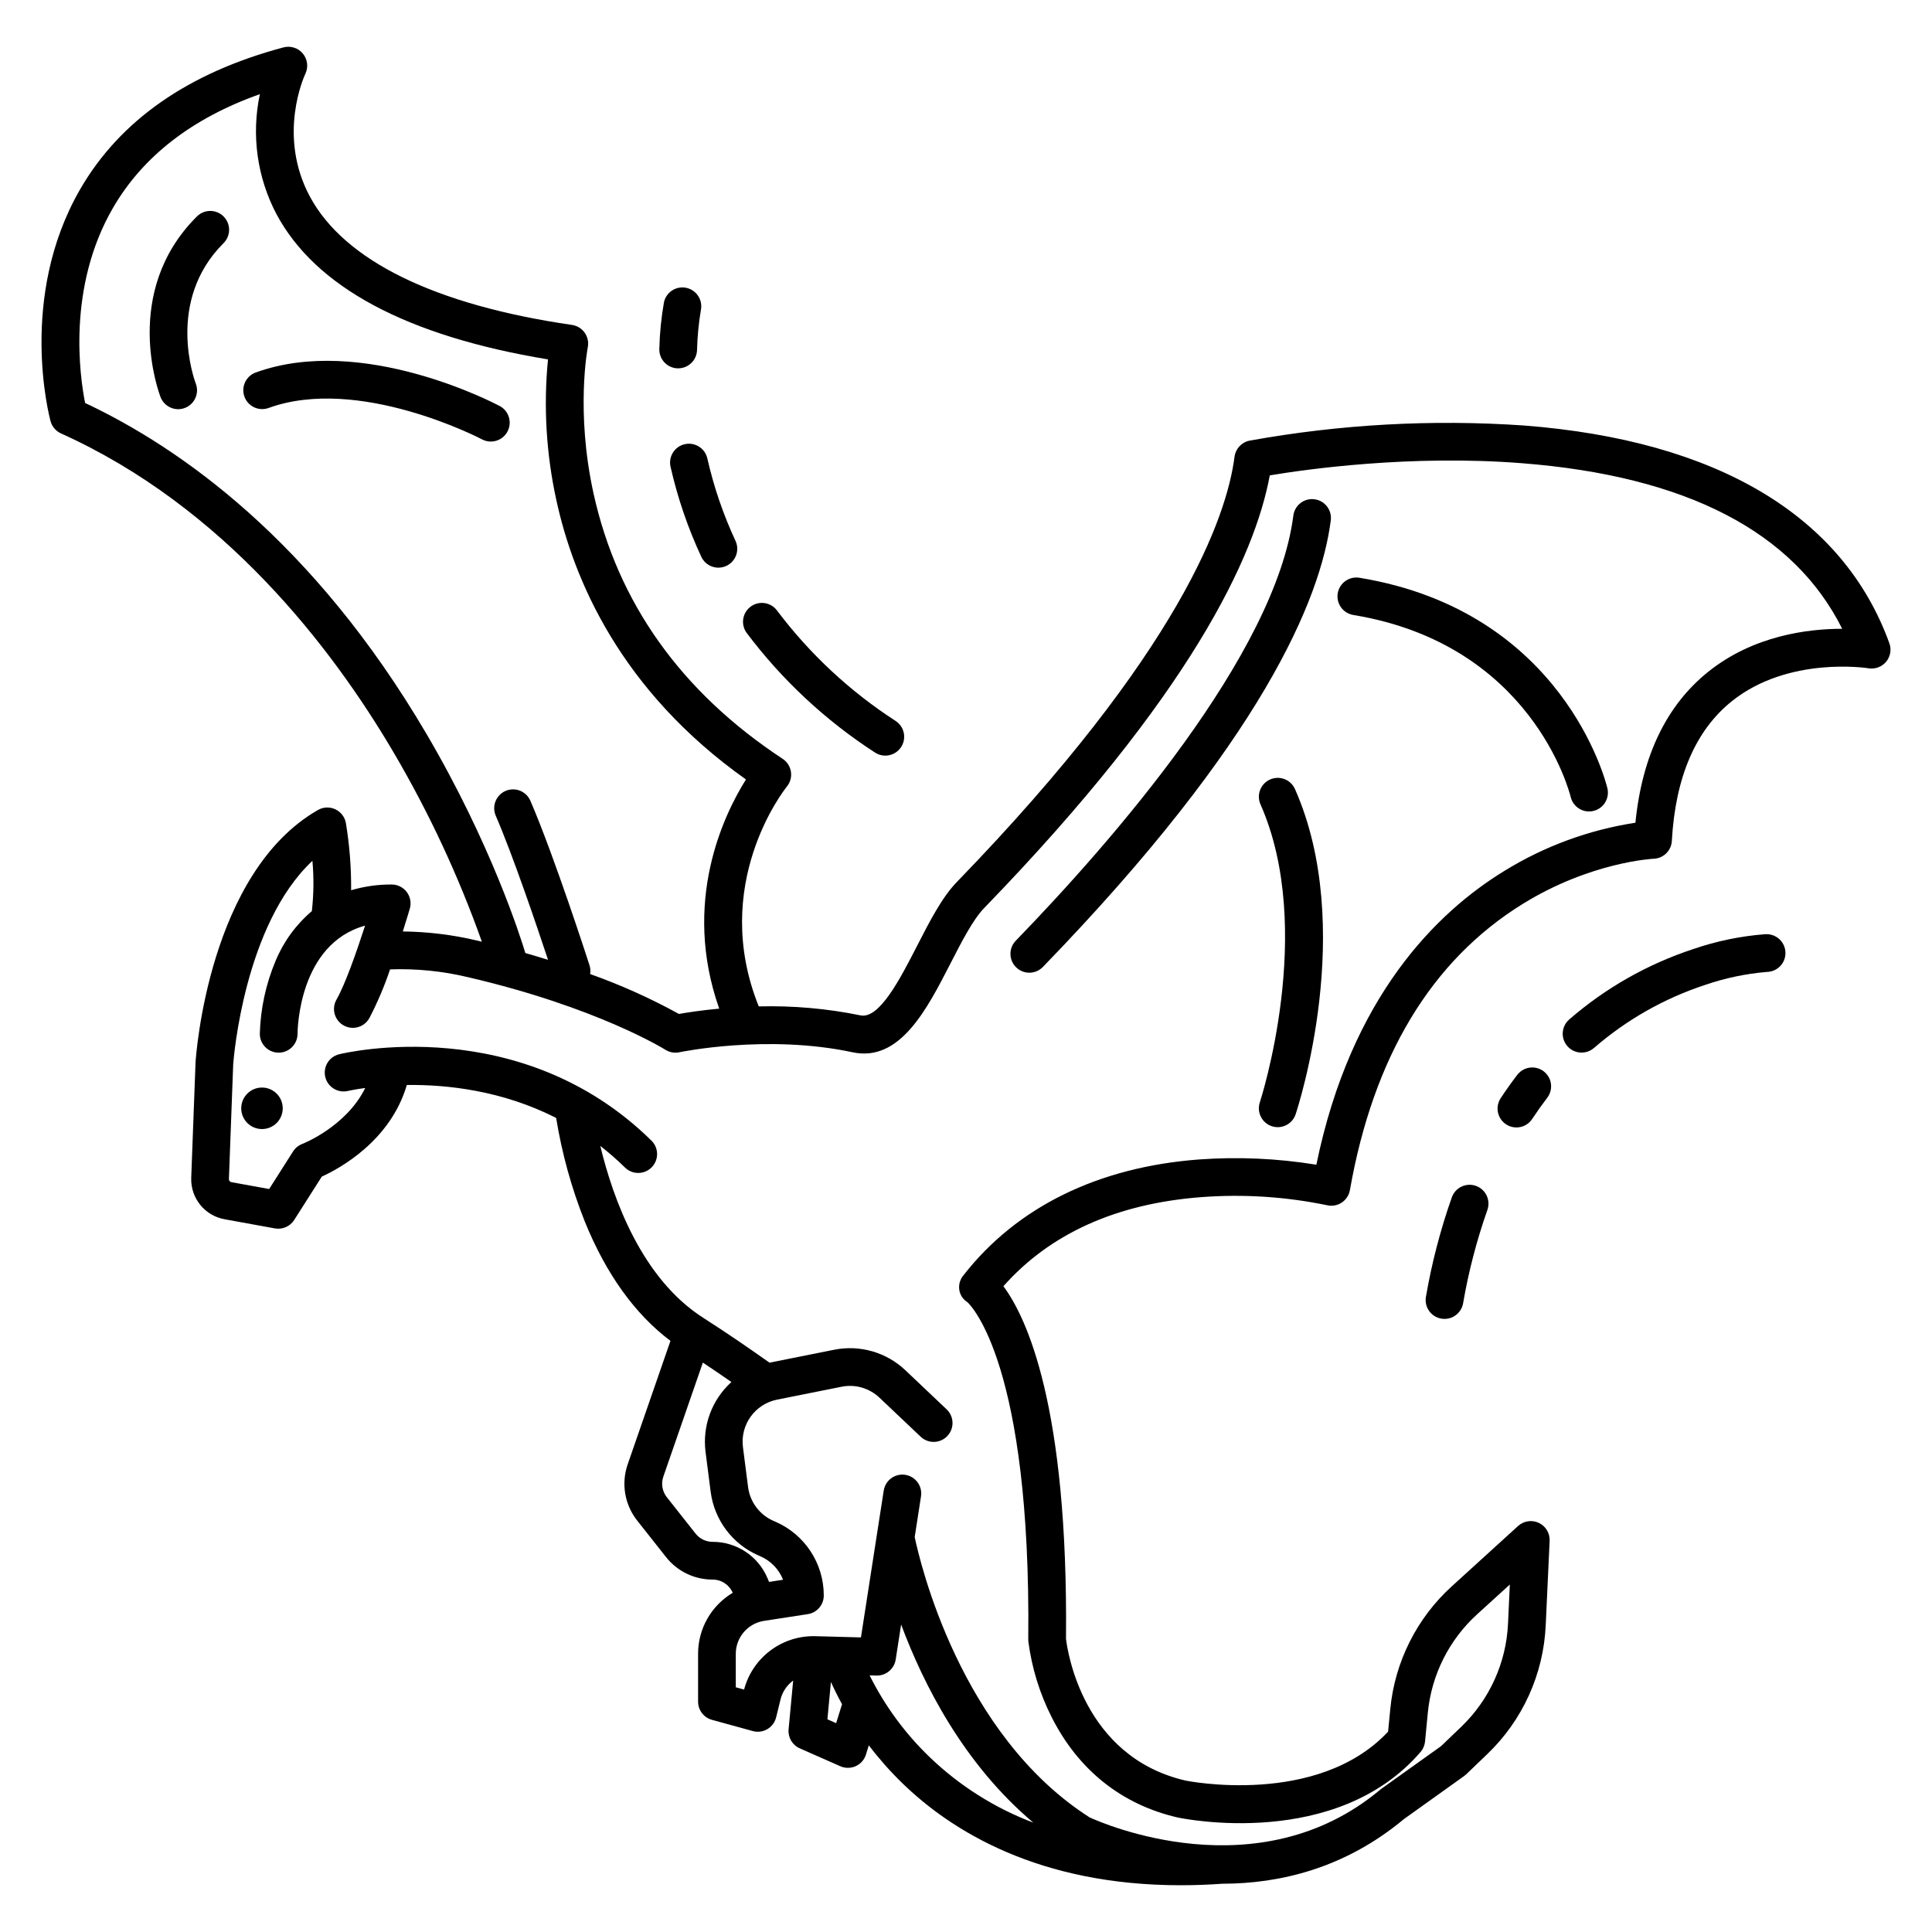
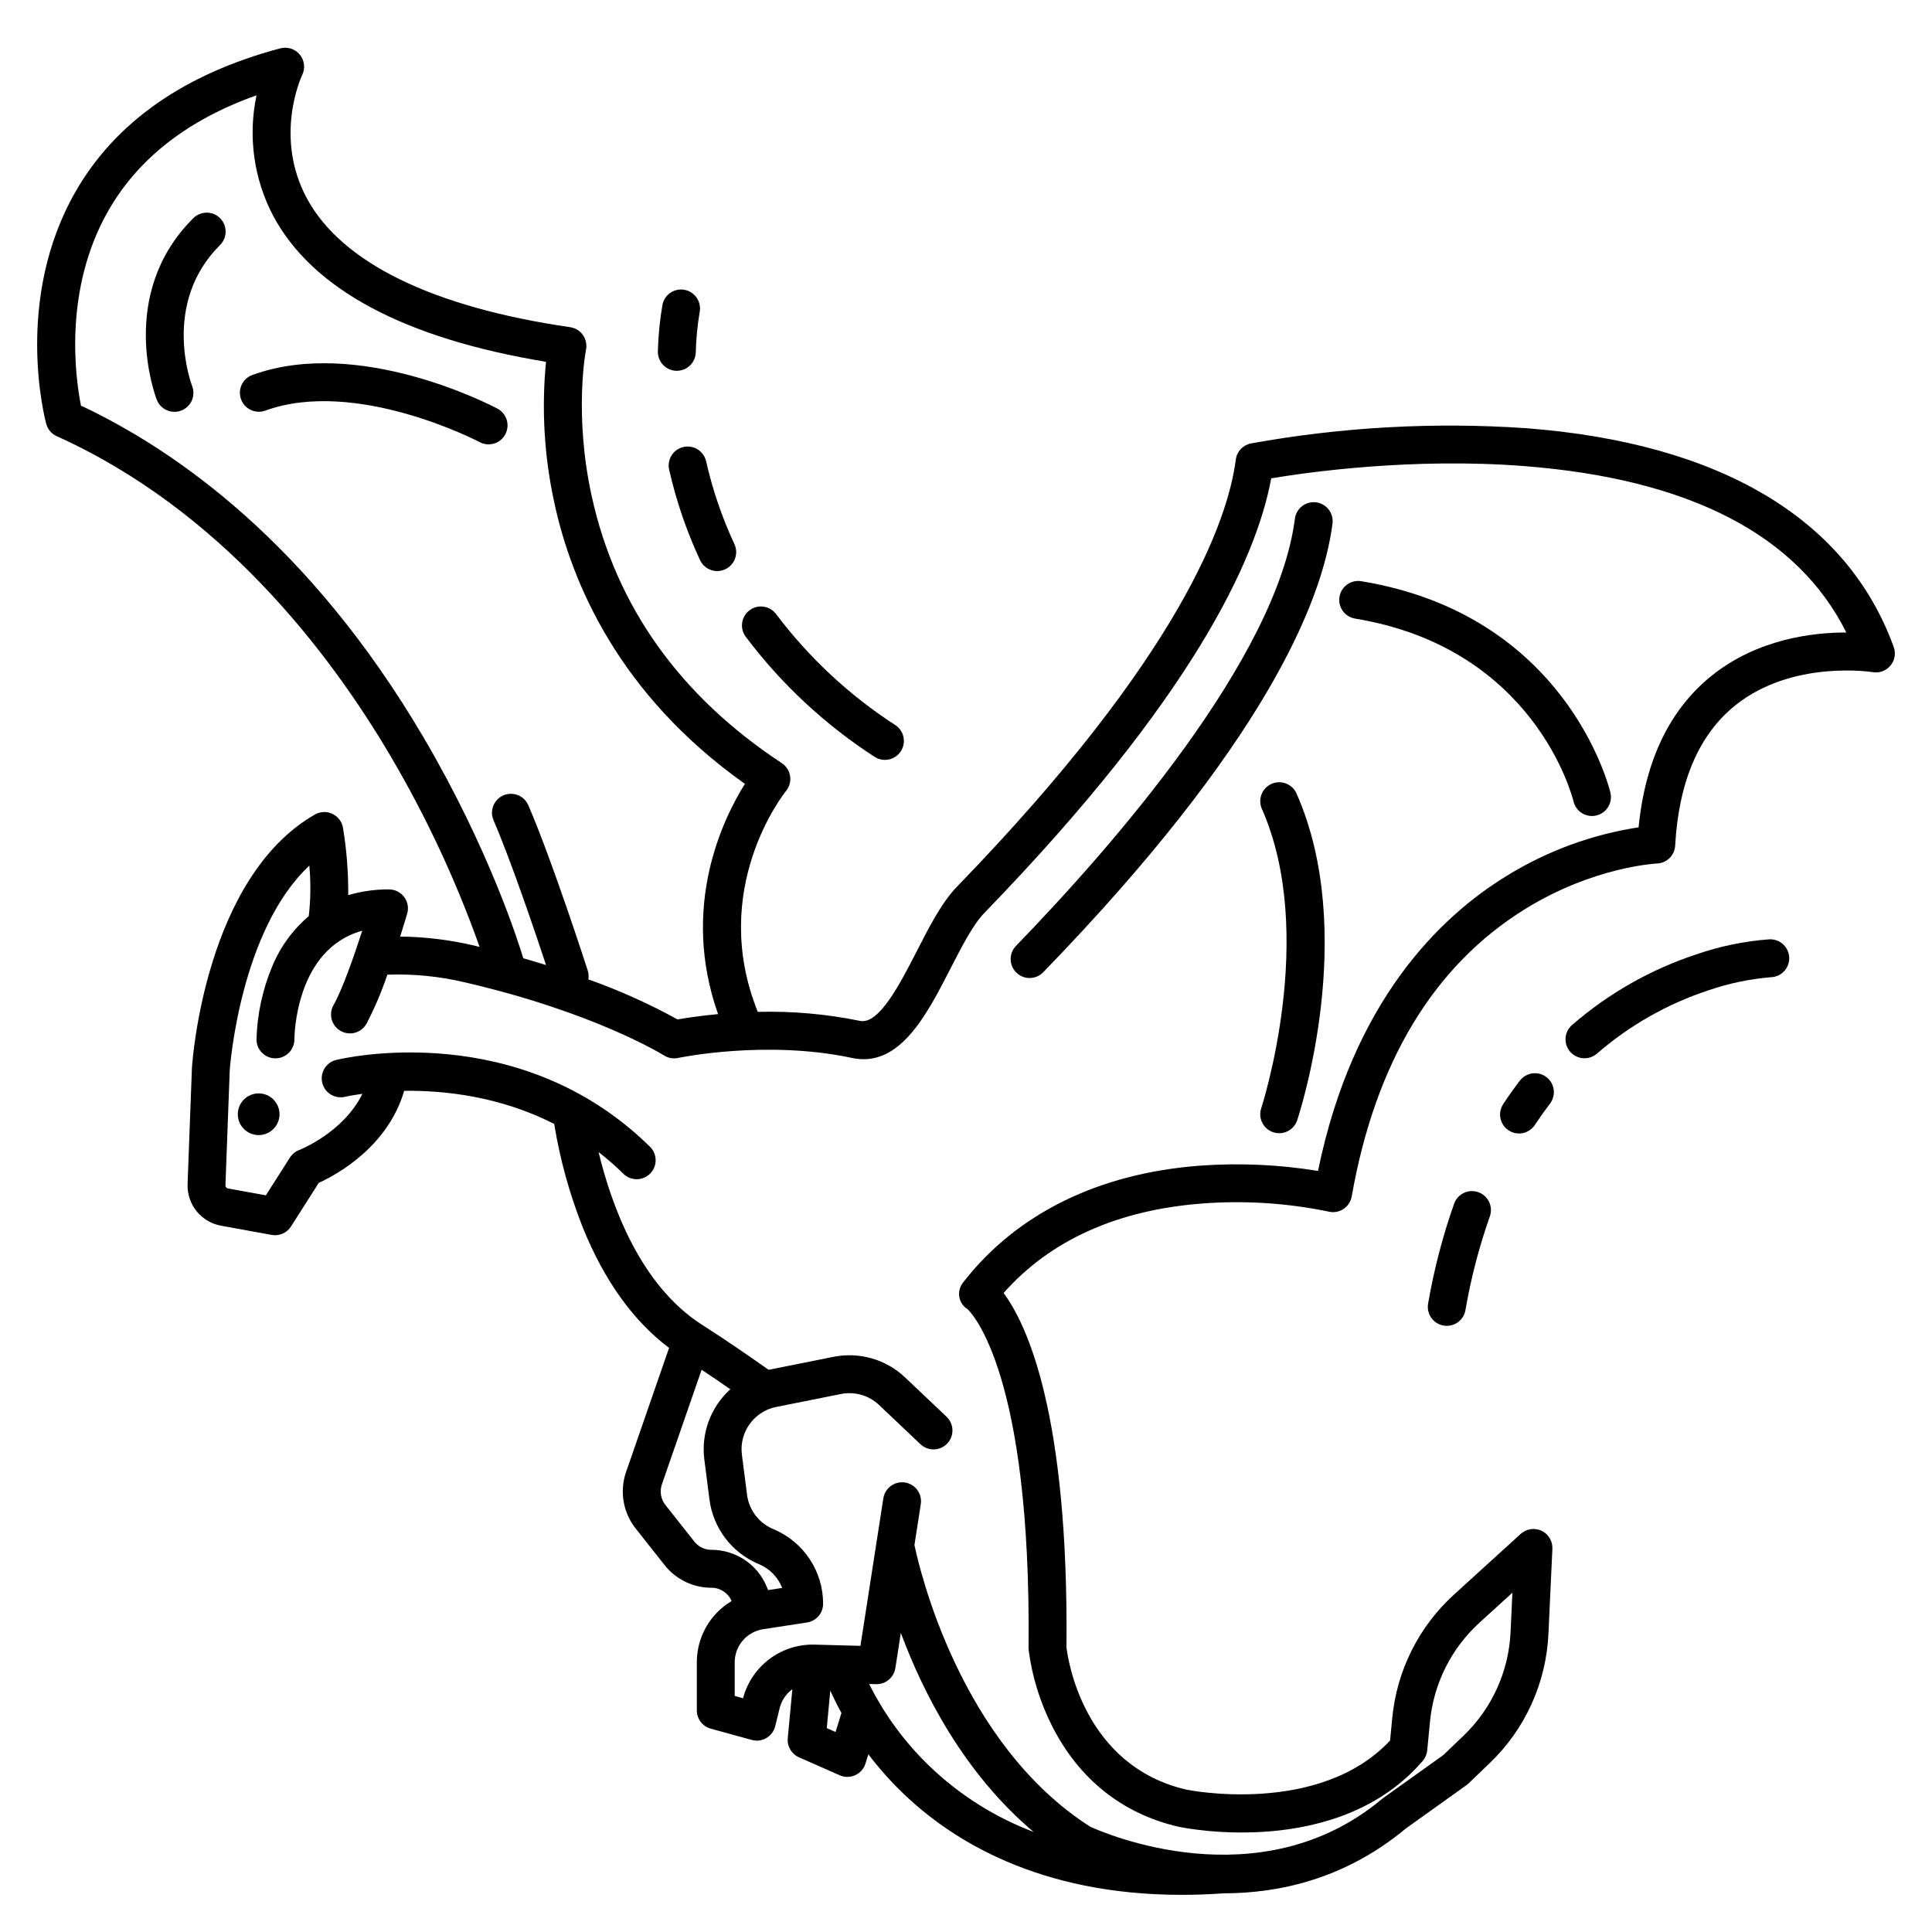
- <svg xmlns="http://www.w3.org/2000/svg" id="Layer_1" height="512" viewBox="0 0 512 512" width="512" data-name="Layer 1">
-   <path d="m348.351 132.311a4.99 4.99 0 0 0 -5.6 4.322c-4.742 36.883-48.124 86.419-73.561 112.664a5 5 0 0 0 7.181 6.96c58.206-60.056 73.618-97.507 76.3-118.349a5 5 0 0 0 -4.32-5.597z" />
-   <path d="m360.317 153.12a5 5 0 1 0 -1.627 9.866c47.117 7.773 57.171 46.635 57.577 48.285a5 5 0 0 0 9.721-2.343c-.458-1.912-11.838-46.928-65.671-55.808z" />
-   <path d="m336.591 206.569a5 5 0 0 0 -2.549 6.595c14.682 33.2-.024 78.519-.174 78.973a5 5 0 0 0 9.491 3.151c.664-2 16.089-49.4-.173-86.168a5 5 0 0 0 -6.595-2.551z" />
-   <path d="m52.14 57.406c-20.04 20.005-10.026 46.705-9.59 47.832a5 5 0 0 0 9.33-3.6c-.335-.883-8.043-21.822 7.324-37.159a5 5 0 1 0 -7.064-7.077z" />
-   <path d="m134.489 114.355a5 5 0 0 0 -2.07-6.761c-1.48-.786-36.544-19.125-64.7-8.859a5 5 0 0 0 3.424 9.395c23.908-8.715 56.143 8.061 56.587 8.3a5 5 0 0 0 6.761-2.07z" />
-   <path d="m384.772 317.242a161.814 161.814 0 0 0 -6.884 26.416 5 5 0 1 0 9.849 1.732 151.737 151.737 0 0 1 6.449-24.777 5 5 0 0 0 -9.414-3.371z" />
-   <path d="m402.071 284.875c-1.491 1.947-2.946 3.992-4.324 6.08a5 5 0 1 0 8.343 5.51c1.251-1.893 2.57-3.748 3.92-5.51a5 5 0 1 0 -7.939-6.08z" />
-   <path d="m422.4 277.743a85.73 85.73 0 0 1 29.44-16.72 68.027 68.027 0 0 1 16.42-3.454 5 5 0 0 0 -.194-10c-.061 0-.124 0-.187 0a76.328 76.328 0 0 0 -19.158 3.946 95.684 95.684 0 0 0 -32.877 18.669 5 5 0 0 0 6.556 7.551z" />
-   <path d="m231.91 199.45a5 5 0 0 0 5.5-8.351 123 123 0 0 1 -31.529-29.356 5 5 0 0 0 -8.038 5.947 132.951 132.951 0 0 0 34.067 31.76z" />
-   <path d="m181.466 117.715a5 5 0 0 0 -3.766 5.985 118.632 118.632 0 0 0 8.167 23.888 5 5 0 0 0 9.06-4.232 108.577 108.577 0 0 1 -7.475-21.871 5 5 0 0 0 -5.986-3.77z" />
-   <path d="m179.545 97.614h.181a5 5 0 0 0 4.994-4.814 75.644 75.644 0 0 1 1.043-10.756 5 5 0 0 0 -9.8-1.976 83.053 83.053 0 0 0 -1.234 12.374 5 5 0 0 0 4.816 5.172z" />
-   <path d="m403.894 112.763a294.868 294.868 0 0 0 -72.758 4.015 5 5 0 0 0 -3.973 4.264c-2.036 15.831-14.3 51.52-73.559 112.665-3.975 4.1-7.185 10.359-10.582 16.984-4.447 8.671-9.989 19.461-15 18.39a118.887 118.887 0 0 0 -26.943-2.373c-12.972-32.212 6.595-57.2 7.469-58.286a5 5 0 0 0 -1.134-7.324c-26.878-17.7-43.741-41.363-50.121-70.332-4.794-21.761-1.558-38.56-1.527-38.719a5 5 0 0 0 -4.182-5.939c-36.3-5.27-60.318-17.024-69.449-33.992-8.715-16.2-1.514-31.917-1.212-32.561a5 5 0 0 0 -5.794-6.994c-25.245 6.717-43.384 19.385-53.917 37.652-16.447 28.524-8.176 60.072-7.816 61.4a5 5 0 0 0 2.771 3.251c43.177 19.46 71.728 56.65 88.075 84.422a291.784 291.784 0 0 1 23.458 50.274c-.454-.108-.9-.217-1.361-.324a89.05 89.05 0 0 0 -19.589-2.39c1.066-3.362 1.769-5.759 1.852-6.042a5 5 0 0 0 -4.8-6.4 37.008 37.008 0 0 0 -10.752 1.52 103.479 103.479 0 0 0 -1.385-17.8 5 5 0 0 0 -7.41-3.464c-28.855 16.54-32.297 64.758-32.429 66.803 0 .046-.005.091-.006.136l-1.136 30.31-.008.3a10.754 10.754 0 0 0 8.873 10.912l13.305 2.419a5 5 0 0 0 5.113-2.235l7.311-11.49c4.732-2.159 18.195-9.476 22.534-24.282 10.593-.136 25.225 1.436 39.57 8.729a131.256 131.256 0 0 0 7.612 27.5c5.651 13.9 13.275 24.5 22.685 31.582l-11.328 32.693a15.715 15.715 0 0 0 2.527 14.947l7.6 9.621a15.692 15.692 0 0 0 12.386 6 5.769 5.769 0 0 1 5.313 3.508 18.769 18.769 0 0 0 -9.177 16.208v12.631a5 5 0 0 0 3.673 4.821l10.827 2.977a5 5 0 0 0 6.181-3.628l1.169-4.759a8.874 8.874 0 0 1 3.349-5l-1.214 12.924a5 5 0 0 0 2.959 5.042l10.748 4.742a5 5 0 0 0 6.794-3.094l.758-2.443a89.648 89.648 0 0 0 8.818 9.964c13.115 12.766 36.228 27.111 73.851 27.111q5.324 0 11.05-.4c15.019-.019 32.284-3.97 48.064-17.114l15.973-11.42a5.062 5.062 0 0 0 .554-.46l5.557-5.329a50.386 50.386 0 0 0 15.519-34.166l1.039-22.386a5 5 0 0 0 -8.36-3.93l-17.565 15.983a50.491 50.491 0 0 0 -16.31 32.563l-.575 5.957c-18.745 20.018-53.382 13.025-53.649 12.97-27.311-6.3-31.352-34.519-31.711-37.584.6-61.693-10.445-85.172-16.587-93.432 12.352-13.934 29.935-21.87 52.334-23.6a119.711 119.711 0 0 1 33.387 2.127 5 5 0 0 0 6.106-3.992c6.223-35.375 21.623-60.889 45.774-75.832 18.052-11.17 34.581-11.982 34.735-11.989a5 5 0 0 0 4.807-4.719c.936-16.86 6.281-29.314 15.886-37.017 15.045-12.066 36.021-8.772 36.223-8.738a5 5 0 0 0 5.538-6.63c-12.225-33.801-45.702-53.755-96.808-57.708zm-290.894 81.69c-30.052-51.165-65.35-75.853-90.443-87.653-1.431-7.179-4.76-30.644 7.318-51.59 7.912-13.726 21.008-23.879 38.993-30.26a47.153 47.153 0 0 0 4.374 31.75c10.344 19.4 34.549 32.361 71.981 38.545a119.667 119.667 0 0 0 2.2 37.221c4.541 21 16.98 50.523 50.262 74.1-5.866 9.353-17.064 32.447-7.083 60.733-4.807.444-8.544 1.029-10.676 1.408a159.387 159.387 0 0 0 -23.535-10.574 4.942 4.942 0 0 0 -.159-2.31c-.379-1.178-9.362-29-15.652-43.559a5 5 0 1 0 -9.179 3.966c4.623 10.7 10.982 29.522 13.829 38.13-1.935-.6-3.921-1.2-6.01-1.8-1.282-4.26-9.094-28.951-26.22-58.107zm75.861 214.152a5.75 5.75 0 0 1 -4.539-2.2l-7.6-9.621a5.755 5.755 0 0 1 -.926-5.477l10.47-30.207c2.9 1.928 5.442 3.67 7.568 5.15a21.344 21.344 0 0 0 -6.86 18.486l1.362 10.63a21.411 21.411 0 0 0 12.754 16.889l.365.155a11.311 11.311 0 0 1 6.069 6.239l-3.717.572-.384-.92a15.741 15.741 0 0 0 -14.561-9.696zm32.729 48.05-2.317-1.023.931-9.905c.753 1.691 1.724 3.69 2.941 5.907zm24.8 9.019a78.9 78.9 0 0 1 -15.935-21.683l1.837.05a5.024 5.024 0 0 0 5.074-4.231l1.443-9.3c5.9 15.848 16.6 36.99 35.031 52.511a81.088 81.088 0 0 1 -27.45-17.347zm241.779-299.037c-9.01 0-23.421 1.768-35.4 11.333-11.093 8.855-17.6 22.321-19.365 40.063a92.926 92.926 0 0 0 -34.67 12.73c-17.875 10.916-40.713 33.232-49.887 77.9a133.228 133.228 0 0 0 -31.061-1.395c-26.757 2-48.348 12.61-62.437 30.672a4.877 4.877 0 0 0 -1.124 3.905 4.621 4.621 0 0 0 2.13 3.225c1.165 1.072 16.892 16.981 16.145 89.42a4.842 4.842 0 0 0 .023.525 62.07 62.07 0 0 0 6.2 20.094c7.053 13.956 18.546 23.125 33.321 26.534 1.71.362 42.054 8.594 64.42-17.352a4.991 4.991 0 0 0 1.189-2.784l.733-7.593a40.515 40.515 0 0 1 13.087-26.127l8.647-7.868-.479 10.341a40.429 40.429 0 0 1 -12.452 27.413l-5.3 5.079-15.836 11.311c-.1.074-.206.153-.3.235-32.3 27.04-73.681 8.86-77.02 7.319-34.336-21.969-44.978-67.809-46.329-74.29l1.658-10.686a5 5 0 1 0 -9.88-1.533l-6.024 38.823-12.174-.326a19.018 19.018 0 0 0 -18.793 14.146l-2.2-.605v-8.821a8.842 8.842 0 0 1 7.54-8.786l11.54-1.776a5 5 0 0 0 4.239-4.942 21.3 21.3 0 0 0 -12.927-19.6l-.364-.155a11.367 11.367 0 0 1 -6.77-8.967l-1.364-10.63a11.36 11.36 0 0 1 9.011-12.542l17.145-3.429a11.34 11.34 0 0 1 10.007 2.882l10.9 10.33a5 5 0 1 0 6.877-7.259l-10.9-10.33a21.346 21.346 0 0 0 -18.845-5.428l-17.145 3.429-1.378-.966c-3.628-2.545-9.11-6.391-16.231-10.949-16.226-10.385-23.833-31.395-27.24-45.517a74.186 74.186 0 0 1 6.545 5.72 5 5 0 0 0 7.012-7.13c-34.741-34.168-80.89-23.352-82.835-22.875a5 5 0 0 0 2.37 9.714c.083-.019 1.756-.406 4.615-.793-5.066 10.274-16.536 14.769-16.66 14.817a4.994 4.994 0 0 0 -2.466 2l-6.338 9.96-10-1.818a.805.805 0 0 1 -.666-.812l1.136-30.416c.121-1.656 2.933-36.994 20.994-53.93a65.443 65.443 0 0 1 -.151 13.332 34.736 34.736 0 0 0 -9.634 13.241 53.7 53.7 0 0 0 -4.156 19.271 5 5 0 0 0 4.988 4.994h.012a5 5 0 0 0 5-4.982c0-1.079.338-23.835 17.894-28.678-2.2 6.814-5.261 15.553-7.542 19.545a5 5 0 1 0 8.681 4.962 91.031 91.031 0 0 0 5.488-12.914 76.868 76.868 0 0 1 20.7 2.079c34.175 7.947 52.077 19.105 52.247 19.212a5.006 5.006 0 0 0 3.731.672c.229-.049 23.206-4.851 45.878 0 12.522 2.682 19.674-11.286 25.991-23.6 2.914-5.682 5.927-11.557 8.865-14.588 54.947-56.694 71.758-93.244 75.721-114.693 9.435-1.581 37.186-5.545 66.814-3.225 43.526 3.406 72.033 18.16 84.885 43.889z" />
-   <circle cx="69.429" cy="293.711" r="5.5" />
+ <svg xmlns="http://www.w3.org/2000/svg" id="Layer_1" height="52" viewBox="0 0 52 52" width="52" data-name="Layer 1" version="1.1">
+   <defs id="defs31" />
+   <g id="g856" transform="matrix(0.1020409,0,0,0.1020409,-0.1224729,0.01947)">
+     <path id="path2" d="m 348.351,132.311 a 4.99,4.99 0 0 0 -5.6,4.322 c -4.742,36.883 -48.124,86.419 -73.561,112.664 a 5,5 0 0 0 7.181,6.96 c 58.206,-60.056 73.618,-97.507 76.3,-118.349 a 5,5 0 0 0 -4.32,-5.597 z" />
+     <path id="path4" d="m 360.317,153.12 a 5,5 0 1 0 -1.627,9.866 c 47.117,7.773 57.171,46.635 57.577,48.285 a 5,5 0 0 0 9.721,-2.343 C 425.53,207.016 414.15,162 360.317,153.12 Z" />
+     <path id="path6" d="m 336.591,206.569 a 5,5 0 0 0 -2.549,6.595 c 14.682,33.2 -0.024,78.519 -0.174,78.973 a 5,5 0 0 0 9.491,3.151 c 0.664,-2 16.089,-49.4 -0.173,-86.168 a 5,5 0 0 0 -6.595,-2.551 z" />
+     <path id="path8" d="M 52.14,57.406 C 32.1,77.411 42.114,104.111 42.55,105.238 a 5,5 0 0 0 9.33,-3.6 C 51.545,100.755 43.837,79.816 59.204,64.479 A 5,5 0 1 0 52.14,57.402 Z" />
+     <path id="path10" d="m 134.489,114.355 a 5,5 0 0 0 -2.07,-6.761 c -1.48,-0.786 -36.544,-19.125 -64.7,-8.859 a 5,5 0 0 0 3.424,9.395 c 23.908,-8.715 56.143,8.061 56.587,8.3 a 5,5 0 0 0 6.761,-2.07 z" />
+     <path id="path12" d="m 384.772,317.242 a 161.814,161.814 0 0 0 -6.884,26.416 5,5 0 1 0 9.849,1.732 151.737,151.737 0 0 1 6.449,-24.777 5,5 0 0 0 -9.414,-3.371 z" />
+     <path id="path14" d="m 402.071,284.875 c -1.491,1.947 -2.946,3.992 -4.324,6.08 a 5,5 0 1 0 8.343,5.51 c 1.251,-1.893 2.57,-3.748 3.92,-5.51 a 5,5 0 1 0 -7.939,-6.08 z" />
+     <path id="path16" d="m 422.4,277.743 a 85.73,85.73 0 0 1 29.44,-16.72 68.027,68.027 0 0 1 16.42,-3.454 5.001,5.001 0 0 0 -0.194,-10 c -0.061,0 -0.124,0 -0.187,0 a 76.328,76.328 0 0 0 -19.158,3.946 95.684,95.684 0 0 0 -32.877,18.669 5,5 0 0 0 6.556,7.551 z" />
+     <path id="path18" d="m 231.91,199.45 a 5,5 0 0 0 5.5,-8.351 123,123 0 0 1 -31.529,-29.356 5,5 0 0 0 -8.038,5.947 132.951,132.951 0 0 0 34.067,31.76 z" />
+     <path id="path20" d="m 181.466,117.715 a 5,5 0 0 0 -3.766,5.985 118.632,118.632 0 0 0 8.167,23.888 5,5 0 0 0 9.06,-4.232 108.577,108.577 0 0 1 -7.475,-21.871 5,5 0 0 0 -5.986,-3.77 z" />
+     <path id="path22" d="m 179.545,97.614 h 0.181 a 5,5 0 0 0 4.994,-4.814 75.644,75.644 0 0 1 1.043,-10.756 5,5 0 0 0 -9.8,-1.976 83.053,83.053 0 0 0 -1.234,12.374 5,5 0 0 0 4.816,5.172 z" />
+     <path id="path24" d="m 403.894,112.763 a 294.868,294.868 0 0 0 -72.758,4.015 5,5 0 0 0 -3.973,4.264 c -2.036,15.831 -14.3,51.52 -73.559,112.665 -3.975,4.1 -7.185,10.359 -10.582,16.984 -4.447,8.671 -9.989,19.461 -15,18.39 a 118.887,118.887 0 0 0 -26.943,-2.373 c -12.972,-32.212 6.595,-57.2 7.469,-58.286 a 5,5 0 0 0 -1.134,-7.324 c -26.878,-17.7 -43.741,-41.363 -50.121,-70.332 -4.794,-21.761 -1.558,-38.56 -1.527,-38.719 a 5,5 0 0 0 -4.182,-5.939 C 115.284,80.838 91.266,69.084 82.135,52.116 73.42,35.916 80.621,20.199 80.923,19.555 a 5,5 0 0 0 -5.794,-6.994 c -25.245,6.717 -43.384,19.385 -53.917,37.652 -16.447,28.524 -8.176,60.072 -7.816,61.4 a 5,5 0 0 0 2.771,3.251 c 43.177,19.46 71.728,56.65 88.075,84.422 A 291.784,291.784 0 0 1 127.7,249.56 c -0.454,-0.108 -0.9,-0.217 -1.361,-0.324 a 89.05,89.05 0 0 0 -19.589,-2.39 c 1.066,-3.362 1.769,-5.759 1.852,-6.042 a 5,5 0 0 0 -4.8,-6.4 37.008,37.008 0 0 0 -10.752,1.52 103.479,103.479 0 0 0 -1.385,-17.8 5,5 0 0 0 -7.41,-3.464 C 55.4,231.2 51.958,279.418 51.826,281.463 c 0,0.046 -0.005,0.091 -0.006,0.136 l -1.136,30.31 -0.008,0.3 a 10.754,10.754 0 0 0 8.873,10.912 l 13.305,2.419 a 5,5 0 0 0 5.113,-2.235 l 7.311,-11.49 c 4.732,-2.159 18.195,-9.476 22.534,-24.282 10.593,-0.136 25.225,1.436 39.57,8.729 a 131.256,131.256 0 0 0 7.612,27.5 c 5.651,13.9 13.275,24.5 22.685,31.582 l -11.328,32.693 a 15.715,15.715 0 0 0 2.527,14.947 l 7.6,9.621 a 15.692,15.692 0 0 0 12.386,6 5.769,5.769 0 0 1 5.313,3.508 18.769,18.769 0 0 0 -9.177,16.208 v 12.631 a 5,5 0 0 0 3.673,4.821 l 10.827,2.977 a 5,5 0 0 0 6.181,-3.628 l 1.169,-4.759 a 8.874,8.874 0 0 1 3.349,-5 l -1.214,12.924 a 5,5 0 0 0 2.959,5.042 l 10.748,4.742 a 5,5 0 0 0 6.794,-3.094 l 0.758,-2.443 a 89.648,89.648 0 0 0 8.818,9.964 c 13.115,12.766 36.228,27.111 73.851,27.111 q 5.324,0 11.05,-0.4 c 15.019,-0.019 32.284,-3.97 48.064,-17.114 L 388,470.675 a 5.062,5.062 0 0 0 0.554,-0.46 l 5.557,-5.329 A 50.386,50.386 0 0 0 409.63,430.72 l 1.039,-22.386 a 5,5 0 0 0 -8.36,-3.93 l -17.565,15.983 a 50.491,50.491 0 0 0 -16.31,32.563 l -0.575,5.957 c -18.745,20.018 -53.382,13.025 -53.649,12.97 -27.311,-6.3 -31.352,-34.519 -31.711,-37.584 0.6,-61.693 -10.445,-85.172 -16.587,-93.432 12.352,-13.934 29.935,-21.87 52.334,-23.6 a 119.711,119.711 0 0 1 33.387,2.127 5,5 0 0 0 6.106,-3.992 c 6.223,-35.375 21.623,-60.889 45.774,-75.832 18.052,-11.17 34.581,-11.982 34.735,-11.989 a 5,5 0 0 0 4.807,-4.719 c 0.936,-16.86 6.281,-29.314 15.886,-37.017 15.045,-12.066 36.021,-8.772 36.223,-8.738 a 5,5 0 0 0 5.538,-6.63 C 488.477,136.67 455,116.716 403.894,112.763 Z M 113,194.453 C 82.948,143.288 47.65,118.6 22.557,106.8 21.126,99.621 17.797,76.156 29.875,55.21 37.787,41.484 50.883,31.331 68.868,24.95 a 47.153,47.153 0 0 0 4.374,31.75 c 10.344,19.4 34.549,32.361 71.981,38.545 a 119.667,119.667 0 0 0 2.2,37.221 c 4.541,21 16.98,50.523 50.262,74.1 -5.866,9.353 -17.064,32.447 -7.083,60.733 -4.807,0.444 -8.544,1.029 -10.676,1.408 a 159.387,159.387 0 0 0 -23.535,-10.574 4.942,4.942 0 0 0 -0.159,-2.31 c -0.379,-1.178 -9.362,-29 -15.652,-43.559 a 5,5 0 1 0 -9.179,3.966 c 4.623,10.7 10.982,29.522 13.829,38.13 -1.935,-0.6 -3.921,-1.2 -6.01,-1.8 -1.282,-4.26 -9.094,-28.951 -26.22,-58.107 z m 75.861,214.152 a 5.75,5.75 0 0 1 -4.539,-2.2 l -7.6,-9.621 a 5.755,5.755 0 0 1 -0.926,-5.477 l 10.47,-30.207 c 2.9,1.928 5.442,3.67 7.568,5.15 a 21.344,21.344 0 0 0 -6.86,18.486 l 1.362,10.63 a 21.411,21.411 0 0 0 12.754,16.889 l 0.365,0.155 a 11.311,11.311 0 0 1 6.069,6.239 l -3.717,0.572 -0.384,-0.92 a 15.741,15.741 0 0 0 -14.561,-9.696 z m 32.729,48.05 -2.317,-1.023 0.931,-9.905 c 0.753,1.691 1.724,3.69 2.941,5.907 z m 24.8,9.019 a 78.9,78.9 0 0 1 -15.935,-21.683 l 1.837,0.05 a 5.024,5.024 0 0 0 5.074,-4.231 l 1.443,-9.3 c 5.9,15.848 16.6,36.99 35.031,52.511 A 81.088,81.088 0 0 1 246.39,465.674 Z M 488.169,166.637 c -9.01,0 -23.421,1.768 -35.4,11.333 -11.093,8.855 -17.6,22.321 -19.365,40.063 a 92.926,92.926 0 0 0 -34.67,12.73 c -17.875,10.916 -40.713,33.232 -49.887,77.9 a 133.228,133.228 0 0 0 -31.061,-1.395 c -26.757,2 -48.348,12.61 -62.437,30.672 a 4.877,4.877 0 0 0 -1.124,3.905 4.621,4.621 0 0 0 2.13,3.225 c 1.165,1.072 16.892,16.981 16.145,89.42 a 4.842,4.842 0 0 0 0.023,0.525 62.07,62.07 0 0 0 6.2,20.094 c 7.053,13.956 18.546,23.125 33.321,26.534 1.71,0.362 42.054,8.594 64.42,-17.352 a 4.991,4.991 0 0 0 1.189,-2.784 l 0.733,-7.593 a 40.515,40.515 0 0 1 13.087,-26.127 l 8.647,-7.868 -0.479,10.341 a 40.429,40.429 0 0 1 -12.452,27.413 l -5.3,5.079 -15.836,11.311 c -0.1,0.074 -0.206,0.153 -0.3,0.235 -32.3,27.04 -73.681,8.86 -77.02,7.319 -34.336,-21.969 -44.978,-67.809 -46.329,-74.29 l 1.658,-10.686 a 5,5 0 1 0 -9.88,-1.533 l -6.024,38.823 -12.174,-0.326 a 19.018,19.018 0 0 0 -18.793,14.146 l -2.2,-0.605 v -8.821 a 8.842,8.842 0 0 1 7.54,-8.786 l 11.54,-1.776 a 5,5 0 0 0 4.239,-4.942 21.3,21.3 0 0 0 -12.927,-19.6 l -0.364,-0.155 a 11.367,11.367 0 0 1 -6.77,-8.967 l -1.364,-10.63 a 11.36,11.36 0 0 1 9.011,-12.542 l 17.145,-3.429 a 11.34,11.34 0 0 1 10.007,2.882 l 10.9,10.33 a 5,5 0 1 0 6.877,-7.259 l -10.9,-10.33 a 21.346,21.346 0 0 0 -18.845,-5.428 l -17.145,3.429 -1.378,-0.966 c -3.628,-2.545 -9.11,-6.391 -16.231,-10.949 -16.226,-10.385 -23.833,-31.395 -27.24,-45.517 a 74.186,74.186 0 0 1 6.545,5.72 5,5 0 0 0 7.012,-7.13 C 137.902,268.112 91.753,278.928 89.808,279.405 a 5,5 0 0 0 2.37,9.714 c 0.083,-0.019 1.756,-0.406 4.615,-0.793 -5.066,10.274 -16.536,14.769 -16.66,14.817 a 4.994,4.994 0 0 0 -2.466,2 l -6.338,9.96 -10,-1.818 a 0.805,0.805 0 0 1 -0.666,-0.812 l 1.136,-30.416 c 0.121,-1.656 2.933,-36.994 20.994,-53.93 a 65.443,65.443 0 0 1 -0.151,13.332 34.736,34.736 0 0 0 -9.634,13.241 53.7,53.7 0 0 0 -4.156,19.271 5,5 0 0 0 4.988,4.994 h 0.012 a 5,5 0 0 0 5,-4.982 c 0,-1.079 0.338,-23.835 17.894,-28.678 -2.2,6.814 -5.261,15.553 -7.542,19.545 a 5,5 0 1 0 8.681,4.962 91.031,91.031 0 0 0 5.488,-12.914 76.868,76.868 0 0 1 20.7,2.079 c 34.175,7.947 52.077,19.105 52.247,19.212 a 5.006,5.006 0 0 0 3.731,0.672 c 0.229,-0.049 23.206,-4.851 45.878,0 12.522,2.682 19.674,-11.286 25.991,-23.6 2.914,-5.682 5.927,-11.557 8.865,-14.588 54.947,-56.694 71.758,-93.244 75.721,-114.693 9.435,-1.581 37.186,-5.545 66.814,-3.225 43.526,3.406 72.033,18.16 84.885,43.889 z" />
+     <circle id="circle26" r="5.5" cy="293.711" cx="69.429" />
+   </g>
</svg>
